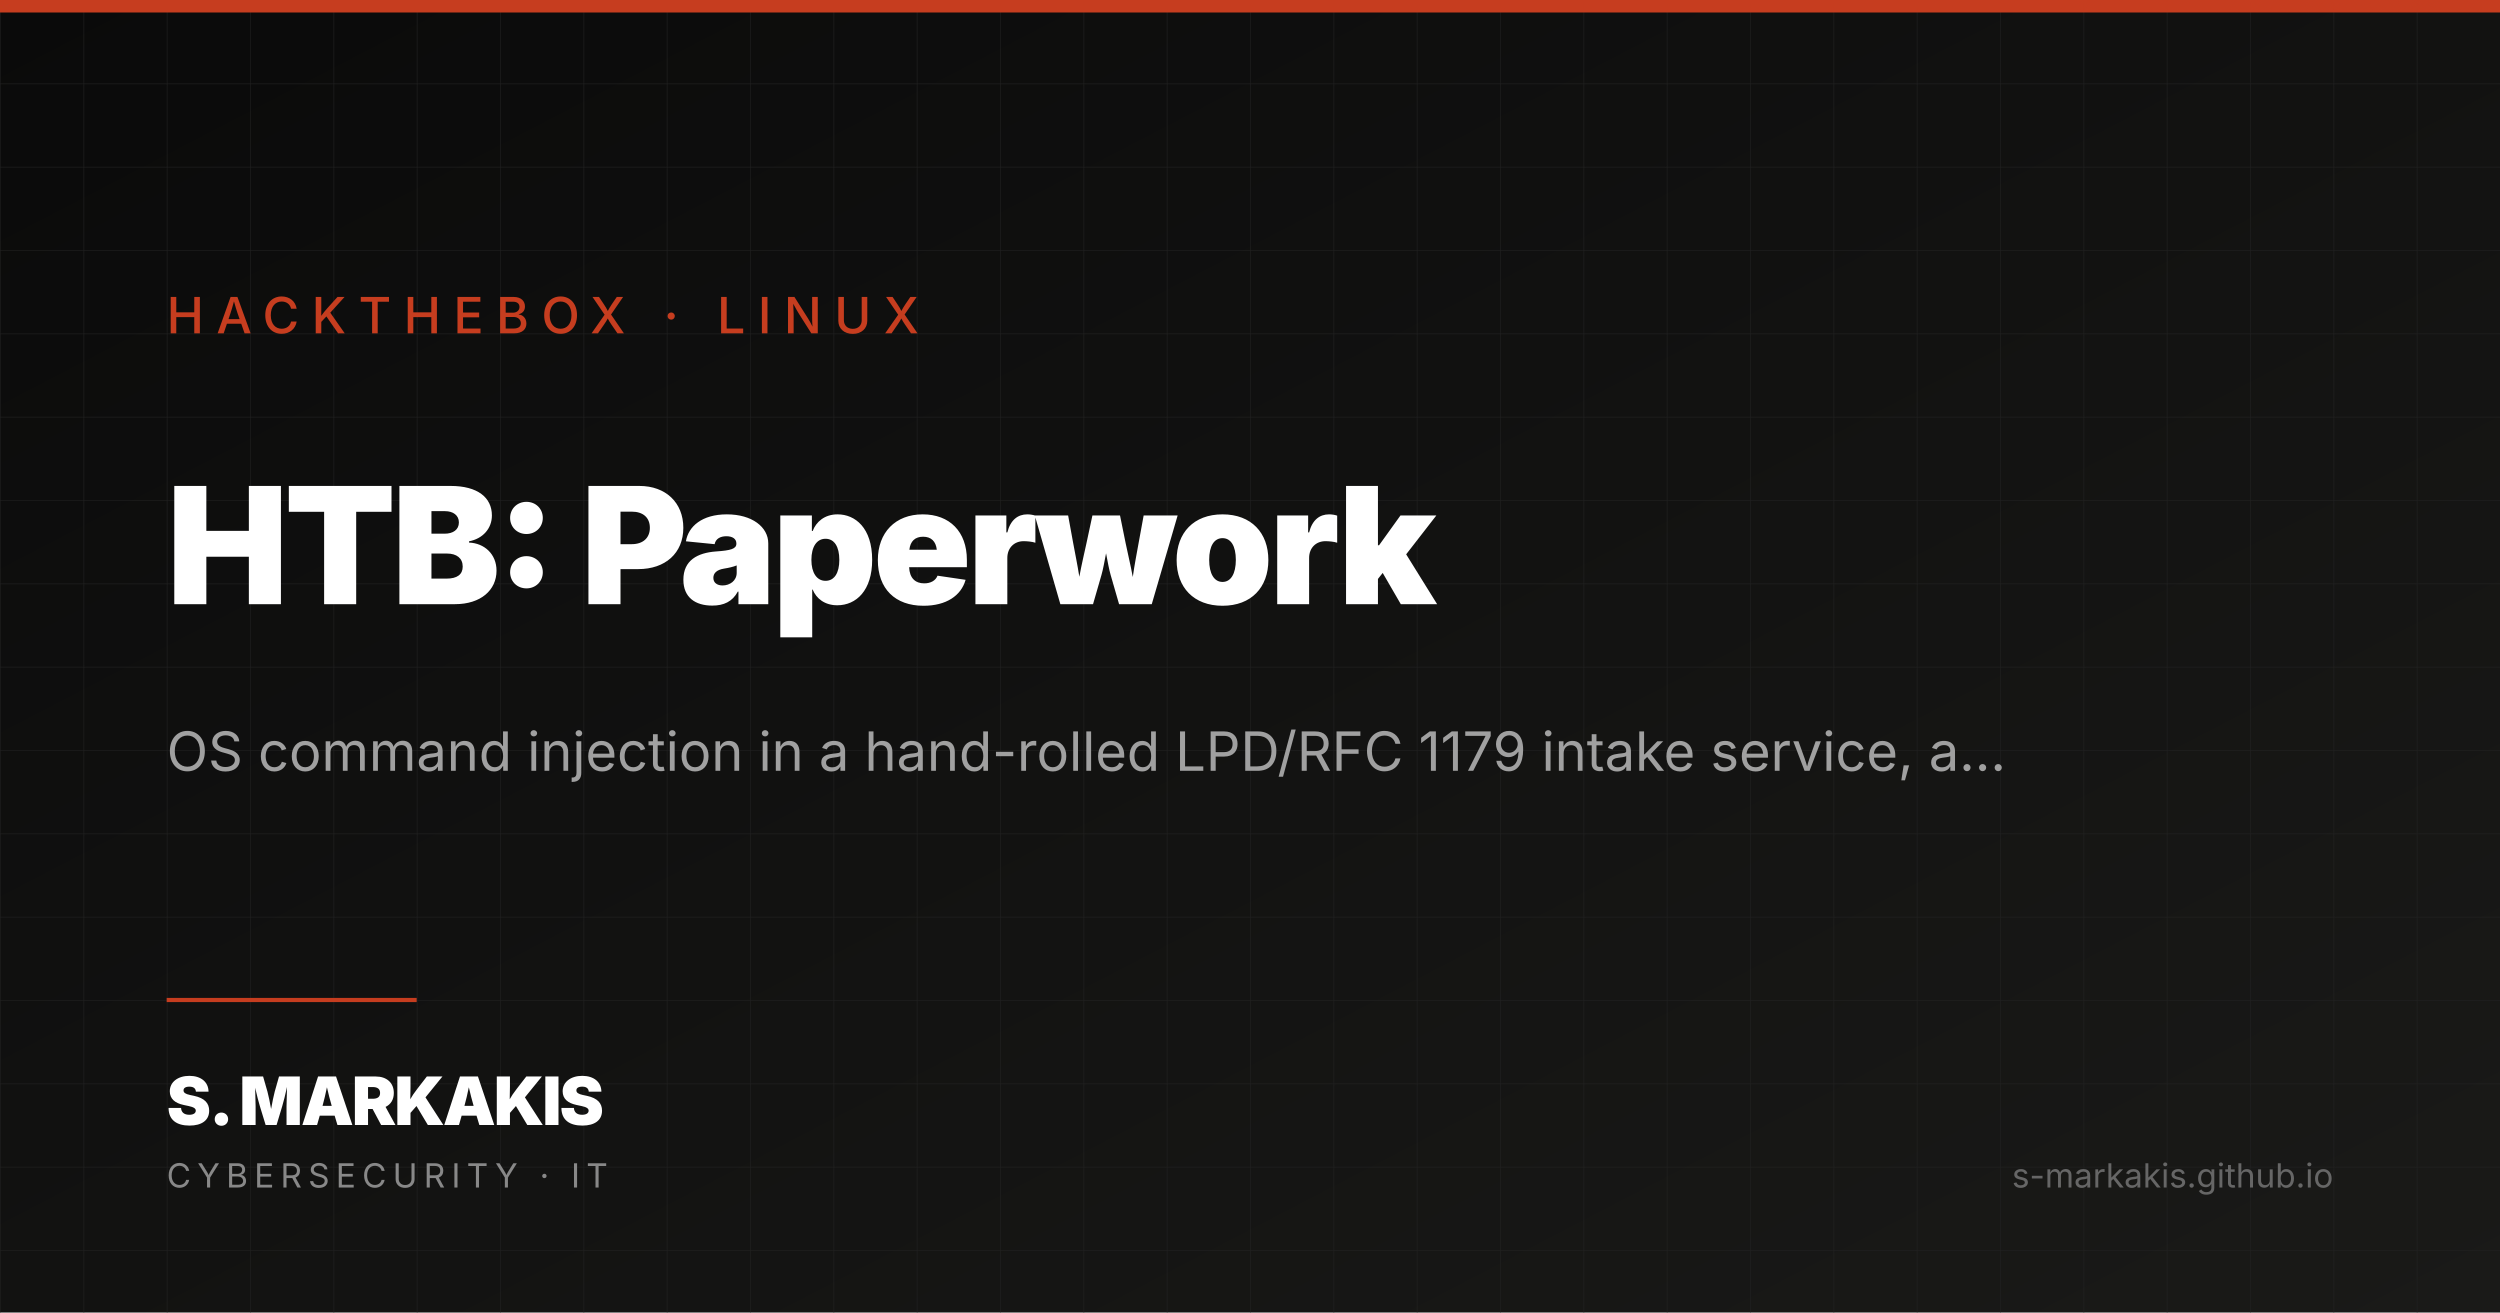
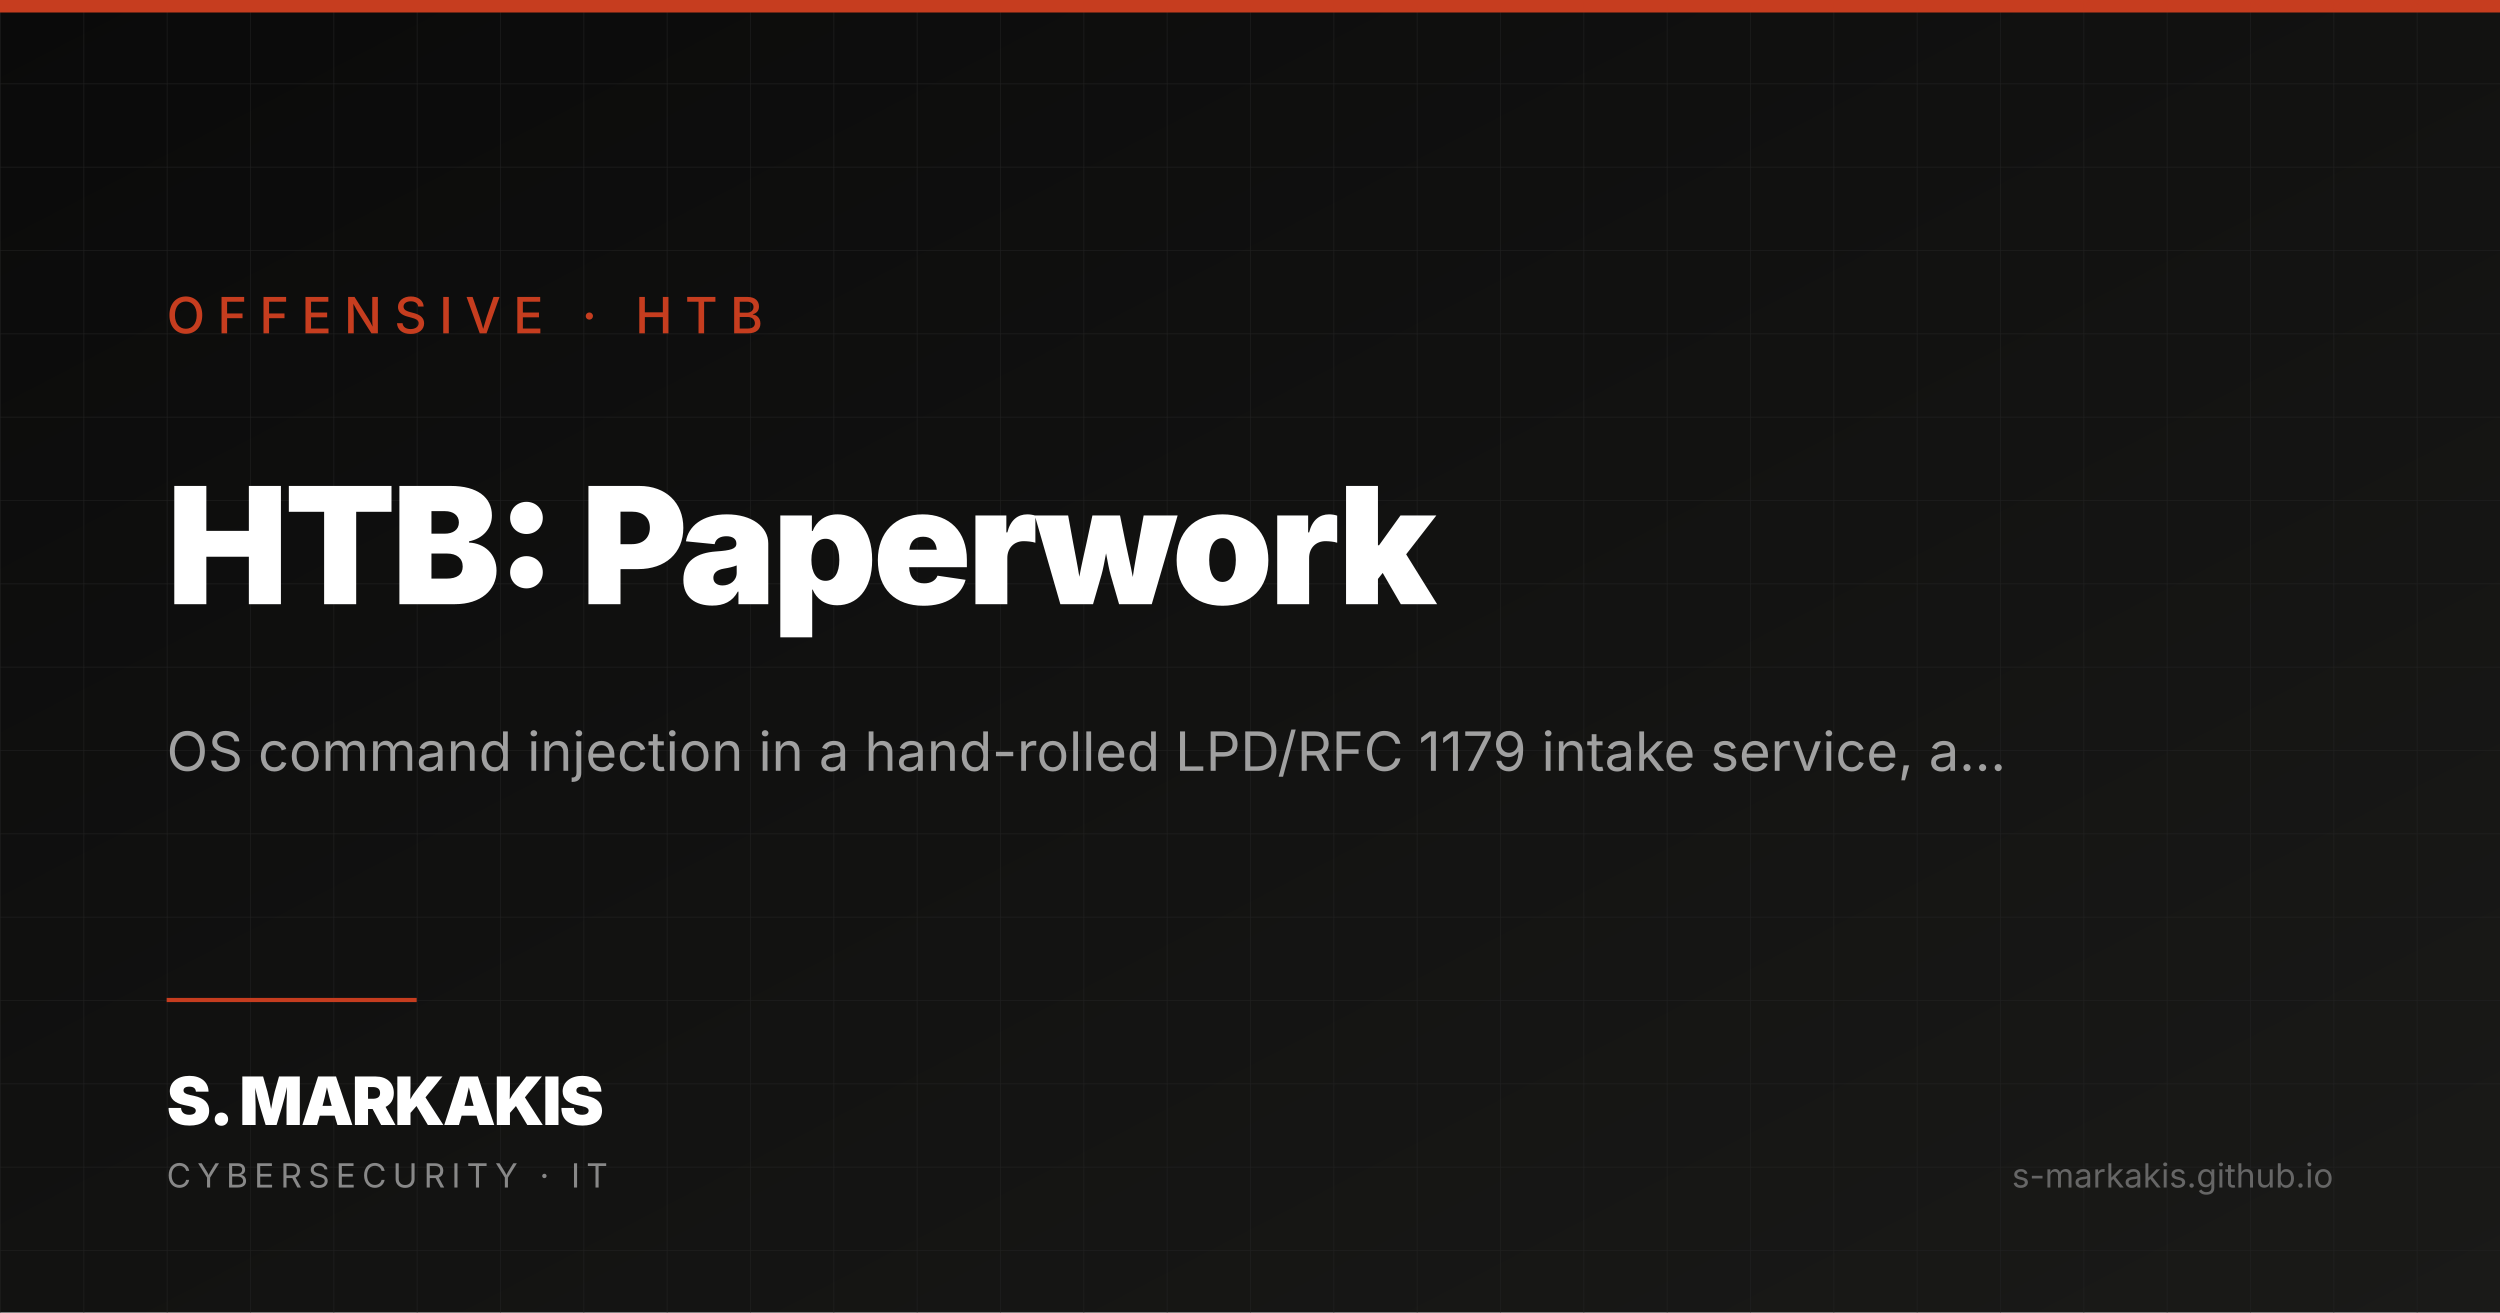
<svg xmlns="http://www.w3.org/2000/svg" viewBox="0 0 1200 630" width="1200" height="630">
  <defs>
    <linearGradient id="bg" x1="0" y1="0" x2="1" y2="1">
      <stop offset="0%" stop-color="#0a0a0a" />
      <stop offset="100%" stop-color="#1a1a18" />
    </linearGradient>
    <pattern id="grid" width="40" height="40" patternUnits="userSpaceOnUse">
      <path d="M 40 0 L 0 0 0 40" fill="none" stroke="#222" stroke-width="0.5" />
    </pattern>
  </defs>
  <rect width="1200" height="630" fill="url(#bg)" />
  <rect width="1200" height="630" fill="url(#grid)" />
  <rect x="0" y="0" width="1200" height="6" fill="#c63d1f" />
-   <text x="80" y="160" font-family="Inter, Helvetica, Arial, sans-serif" font-size="24" font-weight="500" fill="#c63d1f" letter-spacing="6">HACKTHEBOX · LINUX</text>
+   <text x="80" y="160" font-family="Inter, Helvetica, Arial, sans-serif" font-size="24" font-weight="500" fill="#c63d1f" letter-spacing="6">OFFENSIVE · HTB</text>
  <text x="80" y="290" font-family="Inter, Helvetica, Arial, sans-serif" font-size="78" font-weight="900" fill="#ffffff" letter-spacing="-2">HTB: Paperwork</text>
  <text x="80" y="370" font-family="Inter, Helvetica, Arial, sans-serif" font-size="26" font-weight="400" fill="#a0a0a0">OS command injection in a hand-rolled LPD/RFC 1179 intake service, a…</text>
  <line x1="80" y1="480" x2="200" y2="480" stroke="#c63d1f" stroke-width="2" />
  <text x="80" y="540" font-family="Inter, Helvetica, Arial, sans-serif" font-size="32" font-weight="900" fill="#ffffff" letter-spacing="-1">S. MARKAKIS</text>
  <text x="80" y="570" font-family="Inter, Helvetica, Arial, sans-serif" font-size="16" font-weight="400" fill="#888" letter-spacing="3">CYBERSECURITY · IT</text>
  <text x="1120" y="570" font-family="Inter, Helvetica, Arial, sans-serif" font-size="16" font-weight="400" fill="#666" text-anchor="end">s-markakis.github.io</text>
</svg>
